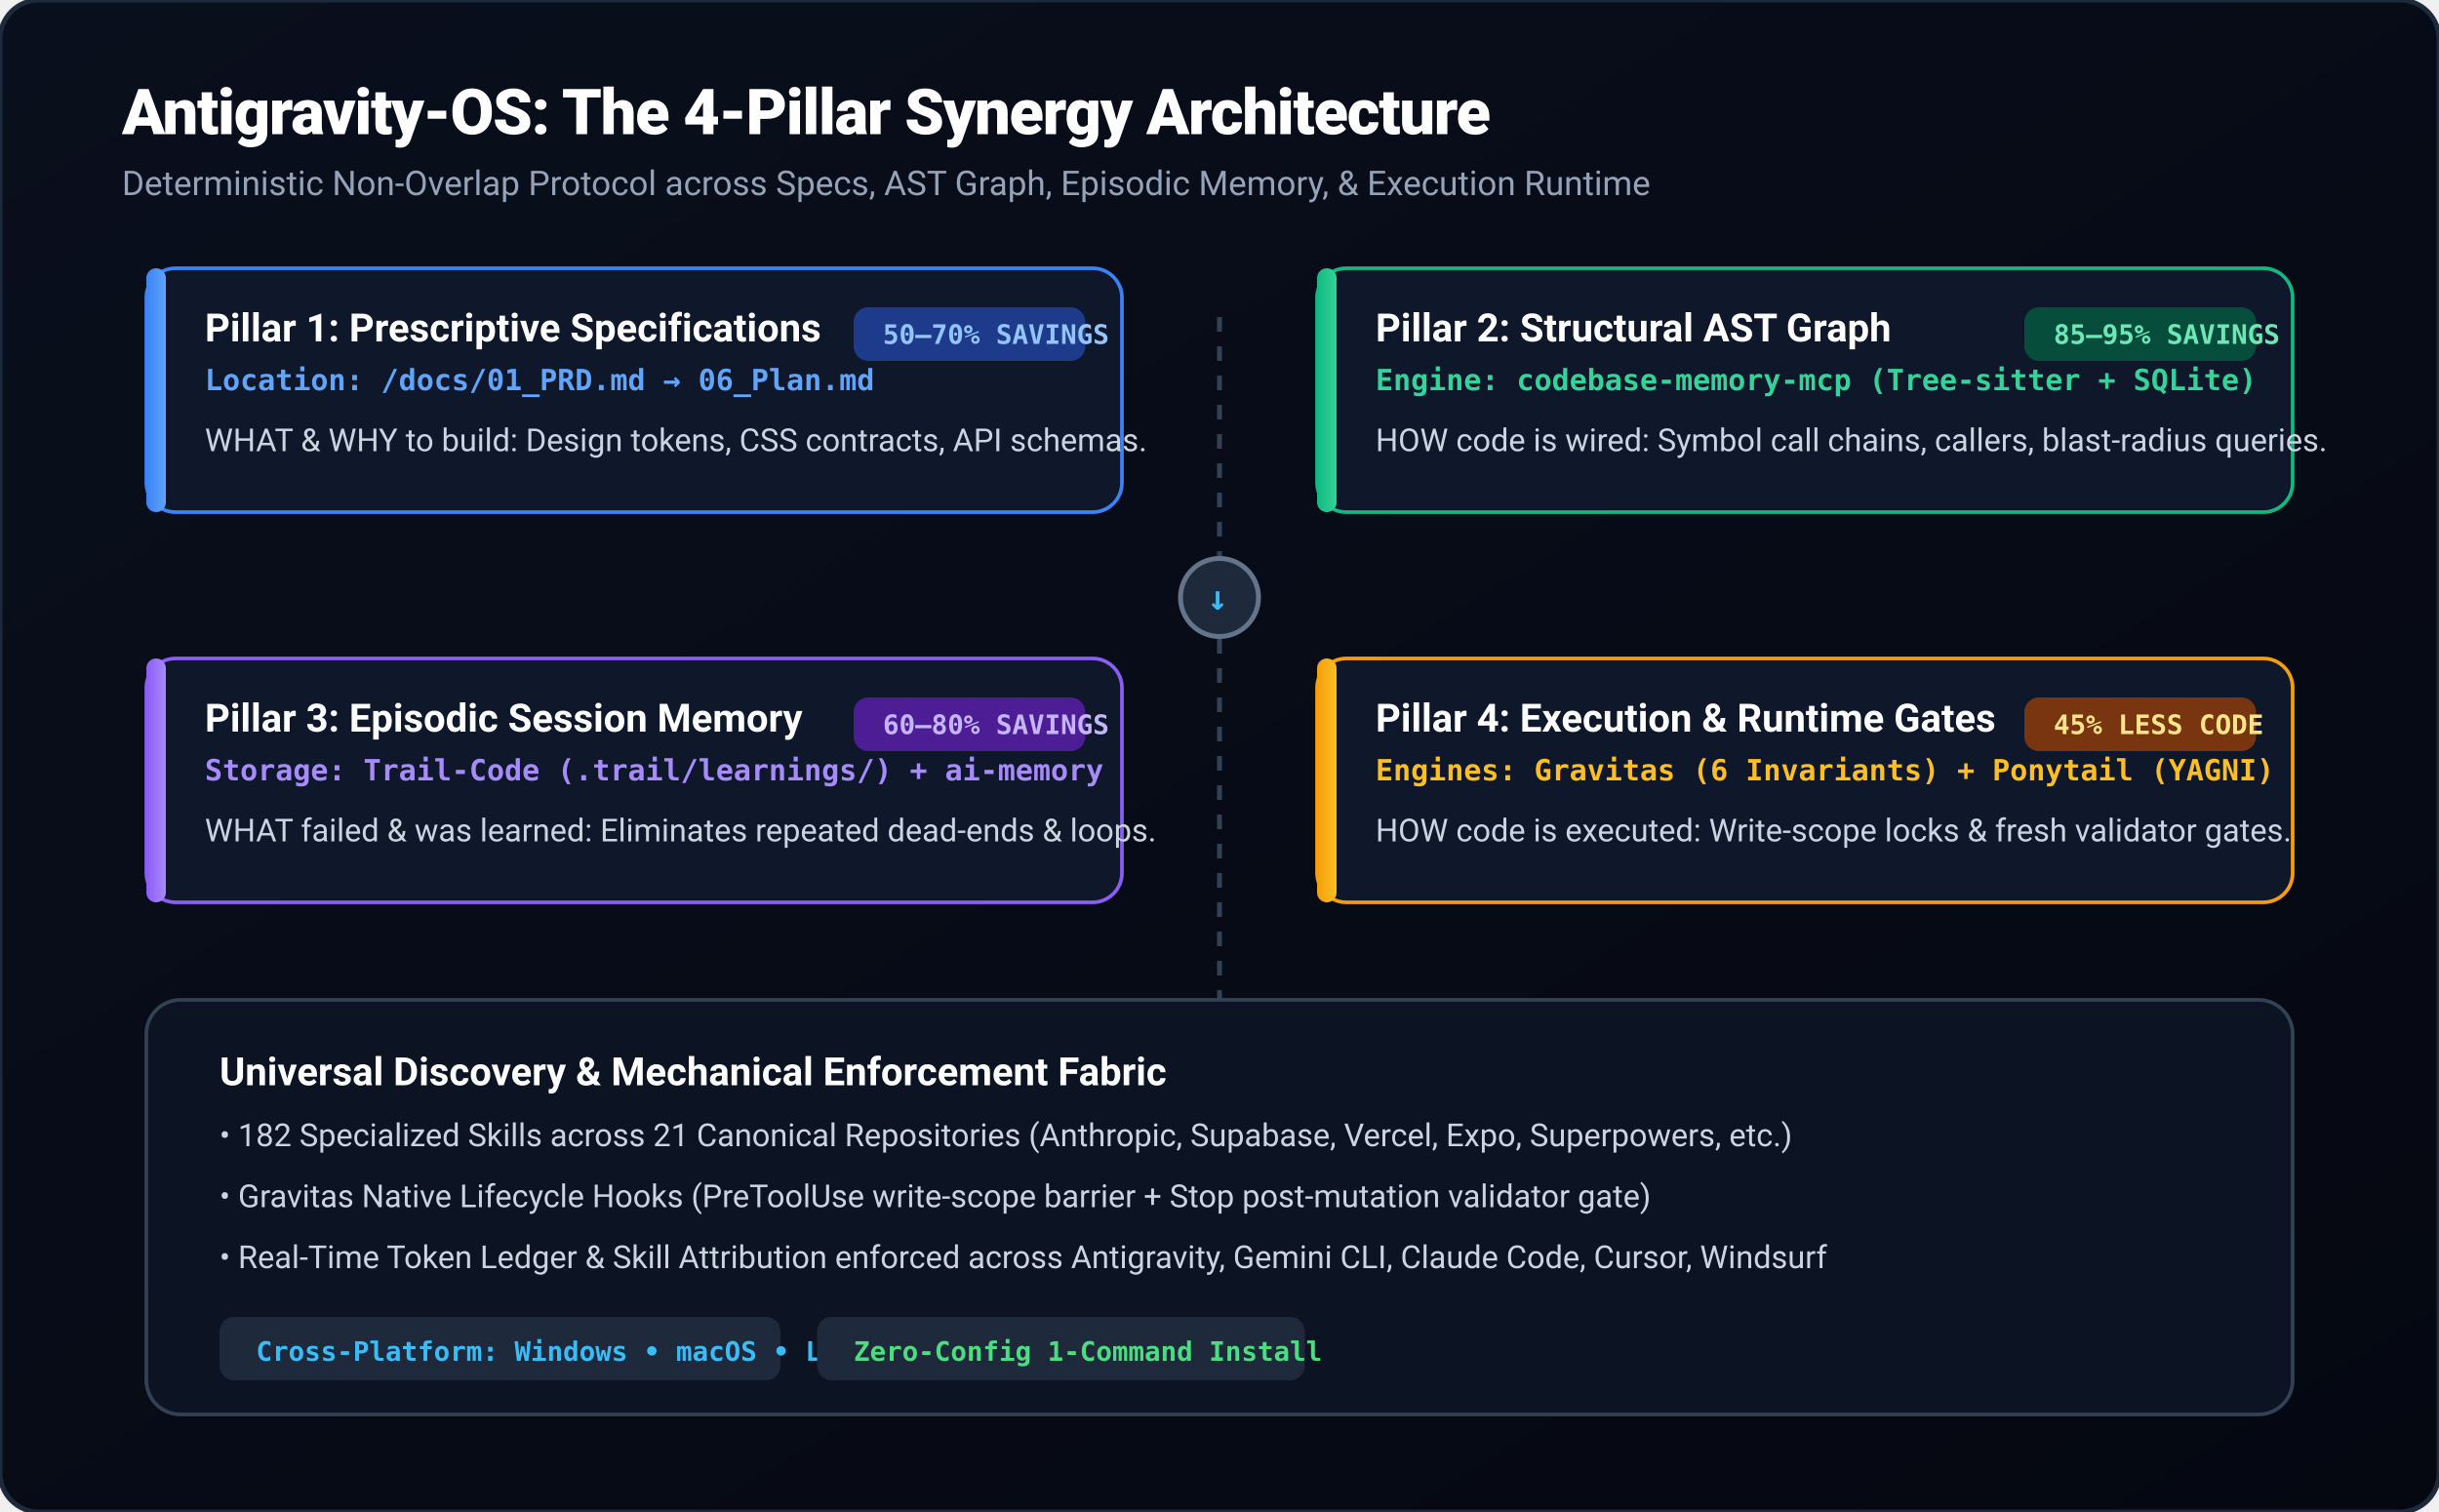
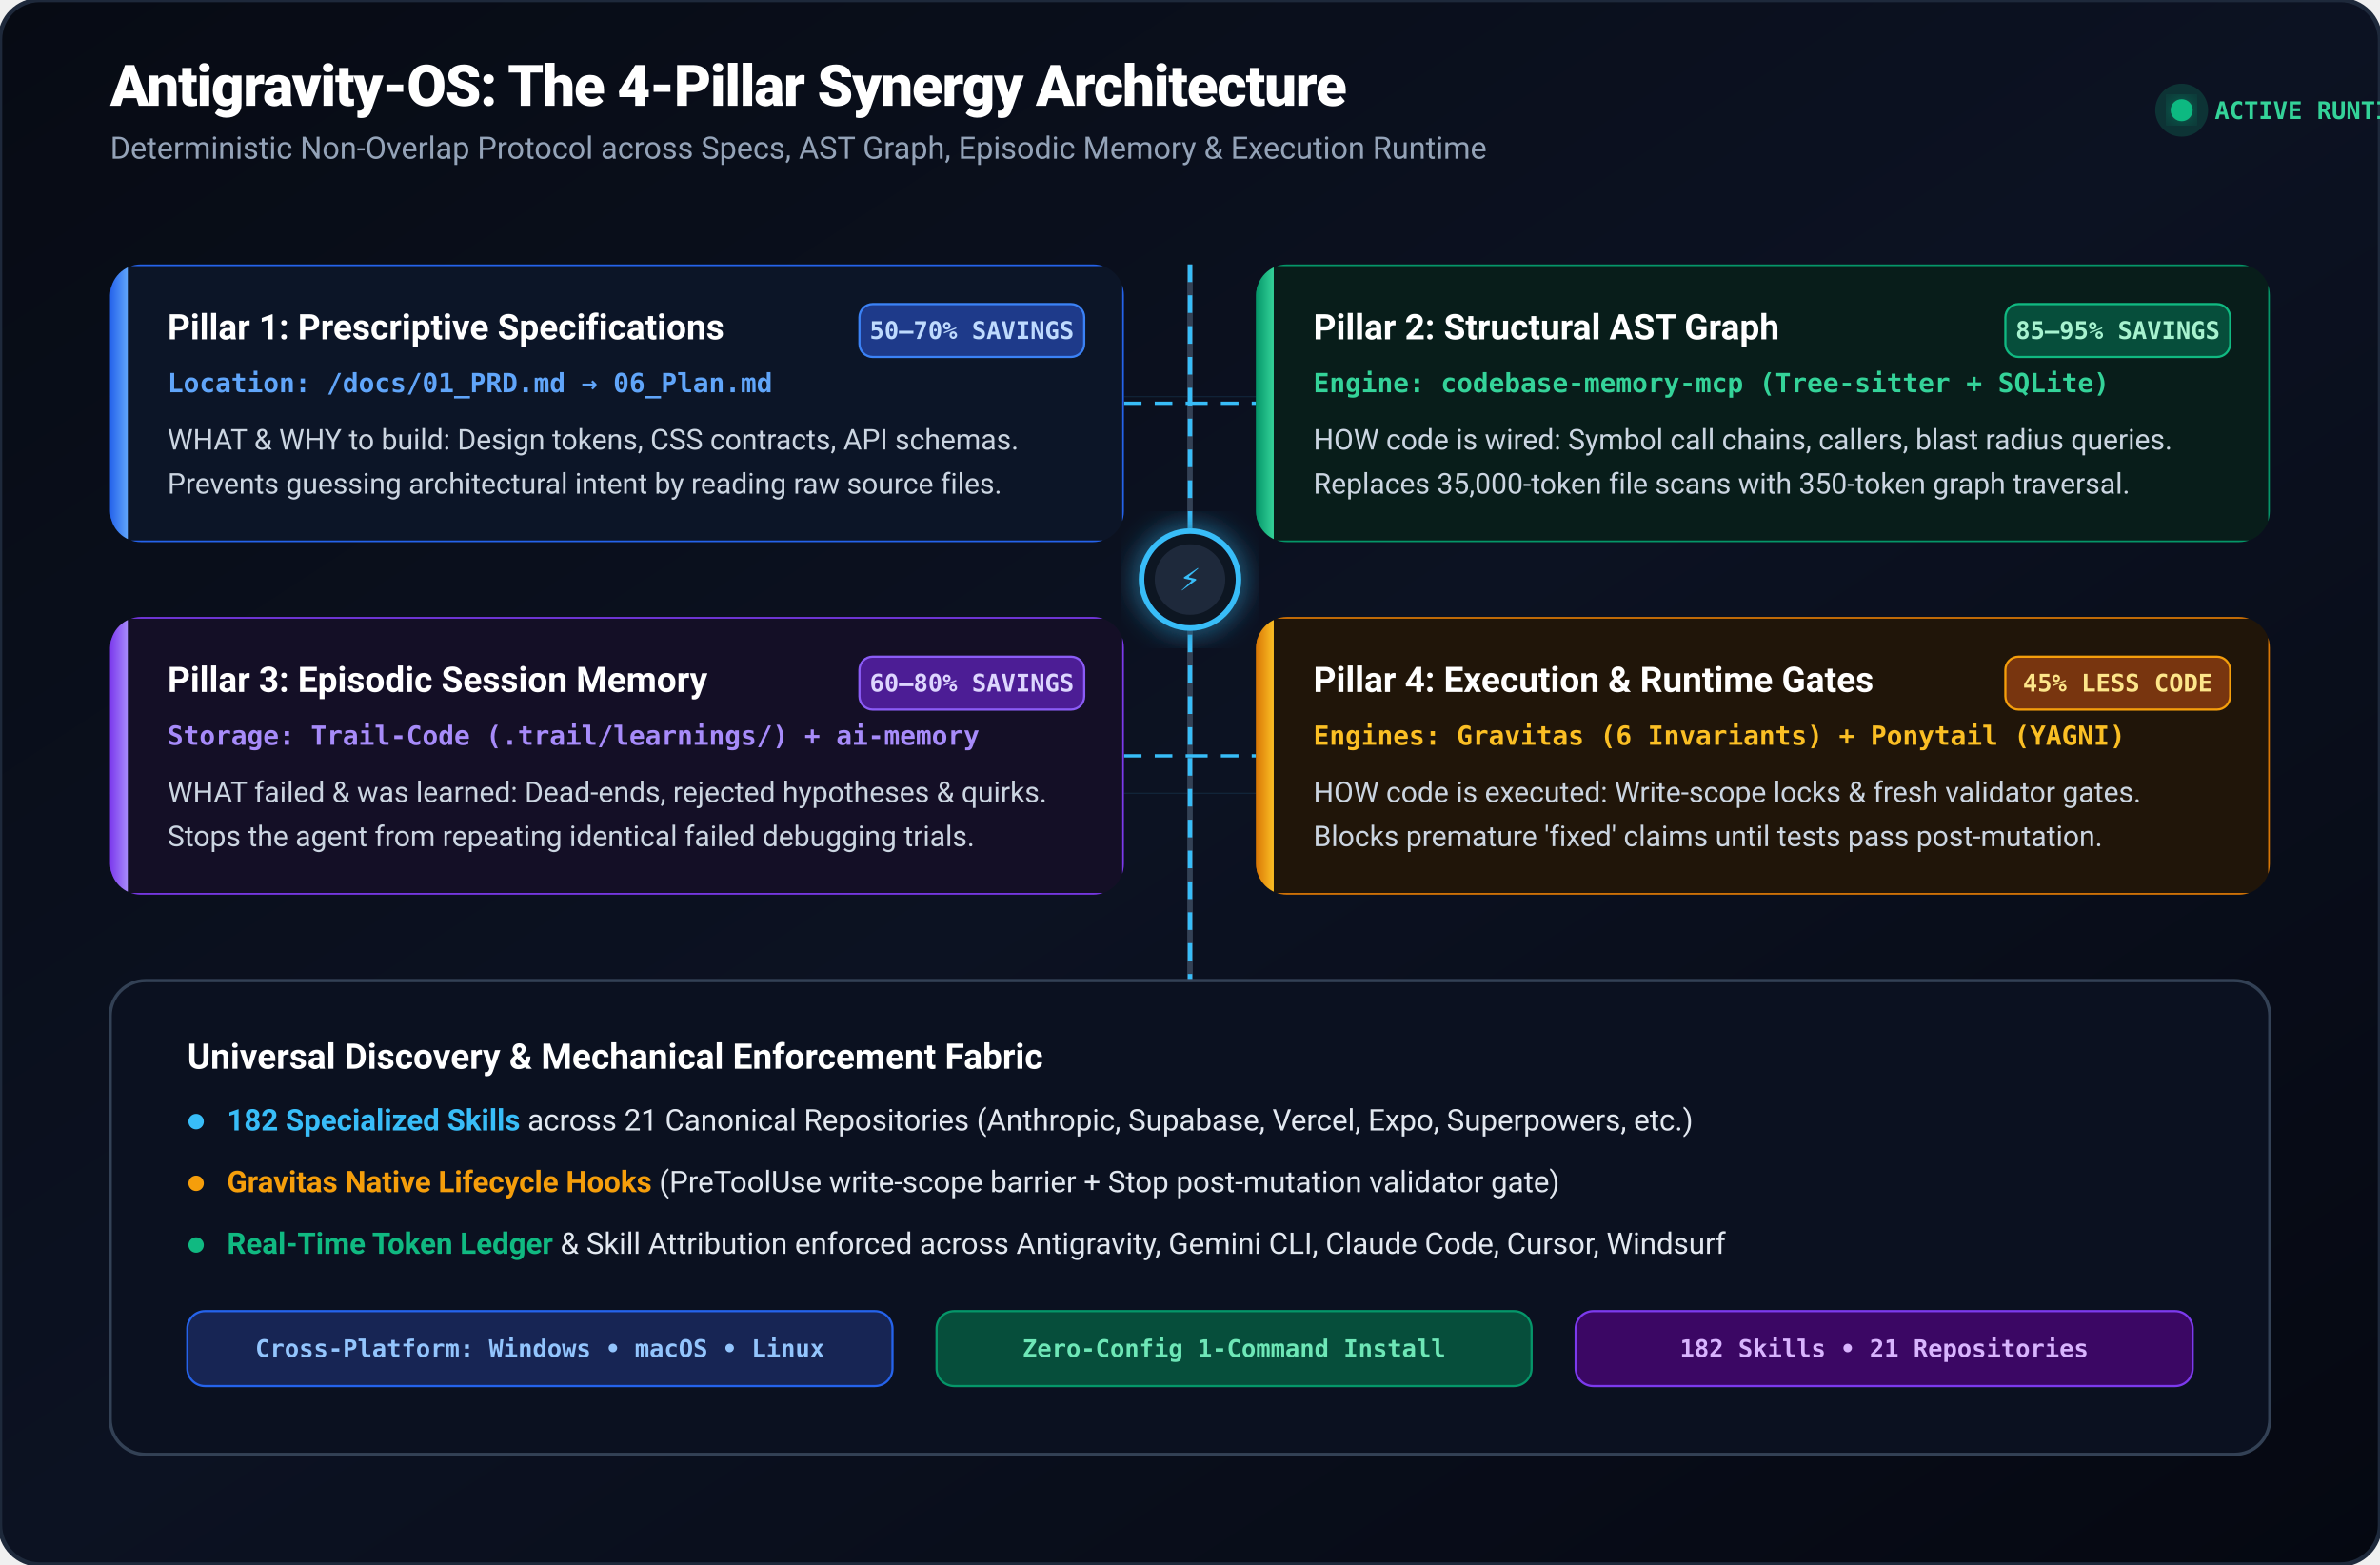
- <svg xmlns="http://www.w3.org/2000/svg" viewBox="0 0 1000 620" width="100%" height="100%">
+ <svg xmlns="http://www.w3.org/2000/svg" viewBox="0 0 1080 710" width="100%" height="100%">
  <defs>
-     <linearGradient id="bg" x1="0%" y1="0%" x2="100%" y2="100%">
-       <stop offset="0%" stop-color="#0a0f1d" />
+     <linearGradient id="bgGrad" x1="0%" y1="0%" x2="100%" y2="100%">
+       <stop offset="0%" stop-color="#070b14" />
+       <stop offset="50%" stop-color="#0c1222" />
      <stop offset="100%" stop-color="#050811" />
    </linearGradient>
    <linearGradient id="p1Grad" x1="0%" y1="0%" x2="100%" y2="0%">
-       <stop offset="0%" stop-color="#3b82f6" />
+       <stop offset="0%" stop-color="#2563eb" />
      <stop offset="100%" stop-color="#60a5fa" />
    </linearGradient>
    <linearGradient id="p2Grad" x1="0%" y1="0%" x2="100%" y2="0%">
-       <stop offset="0%" stop-color="#10b981" />
+       <stop offset="0%" stop-color="#059669" />
      <stop offset="100%" stop-color="#34d399" />
    </linearGradient>
    <linearGradient id="p3Grad" x1="0%" y1="0%" x2="100%" y2="0%">
-       <stop offset="0%" stop-color="#8b5cf6" />
+       <stop offset="0%" stop-color="#7c3aed" />
      <stop offset="100%" stop-color="#a78bfa" />
    </linearGradient>
    <linearGradient id="p4Grad" x1="0%" y1="0%" x2="100%" y2="0%">
-       <stop offset="0%" stop-color="#f59e0b" />
+       <stop offset="0%" stop-color="#d97706" />
      <stop offset="100%" stop-color="#fbbf24" />
    </linearGradient>
-     <filter id="glow" x="-20%" y="-20%" width="140%" height="140%">
+     <filter id="glow-cyan" x="-20%" y="-20%" width="140%" height="140%">
+       <feGaussianBlur stdDeviation="6" result="blur" />
+       <feComposite in="SourceGraphic" in2="blur" operator="over" />
+     </filter>
+     <filter id="glow-card" x="-10%" y="-10%" width="120%" height="120%">
      <feGaussianBlur stdDeviation="8" result="blur" />
      <feComposite in="SourceGraphic" in2="blur" operator="over" />
    </filter>
+     <clipPath id="cardClipP1">
+       <rect width="460" height="126" rx="14" />
+     </clipPath>
+     <clipPath id="cardClipP2">
+       <rect width="460" height="126" rx="14" />
+     </clipPath>
+     <clipPath id="cardClipP3">
+       <rect width="460" height="126" rx="14" />
+     </clipPath>
+     <clipPath id="cardClipP4">
+       <rect width="460" height="126" rx="14" />
+     </clipPath>
  </defs>
  <style>
-     .title { font-family: -apple-system, BlinkMacSystemFont, 'Segoe UI', Roboto, sans-serif; font-size: 26px; font-weight: 800; fill: #ffffff; letter-spacing: -0.5px; }
-     .subtitle { font-family: -apple-system, BlinkMacSystemFont, 'Segoe UI', Roboto, sans-serif; font-size: 14px; fill: #94a3b8; }
+     /* Clean Fonts */
+     .hero-title { font-family: -apple-system, BlinkMacSystemFont, 'Segoe UI', Roboto, Helvetica, Arial, sans-serif; font-size: 26px; font-weight: 800; fill: #ffffff; letter-spacing: -0.5px; }
+     .hero-subtitle { font-family: -apple-system, BlinkMacSystemFont, 'Segoe UI', Roboto, sans-serif; font-size: 14px; fill: #94a3b8; }
    .card-title { font-family: -apple-system, BlinkMacSystemFont, 'Segoe UI', Roboto, sans-serif; font-size: 16px; font-weight: 700; fill: #ffffff; }
    .card-meta { font-family: ui-monospace, SFMono-Regular, Menlo, Monaco, Consolas, monospace; font-size: 12px; font-weight: 600; }
-     .card-desc { font-family: -apple-system, BlinkMacSystemFont, 'Segoe UI', Roboto, sans-serif; font-size: 13px; fill: #cbd5e1; line-height: 1.4; }
-     .badge { font-family: ui-monospace, SFMono-Regular, monospace; font-size: 11px; font-weight: bold; }
+     .card-desc { font-family: -apple-system, BlinkMacSystemFont, 'Segoe UI', Roboto, sans-serif; font-size: 13px; fill: #cbd5e1; }
+     .badge-txt { font-family: ui-monospace, SFMono-Regular, Menlo, monospace; font-size: 11px; font-weight: 800; text-anchor: middle; dominant-baseline: central; }
+     .footer-desc { font-family: -apple-system, BlinkMacSystemFont, 'Segoe UI', Roboto, sans-serif; font-size: 13.5px; fill: #e2e8f0; }
+ 
+     /* Keyframe Animations */
+     @keyframes circuitFlow {
+       0% { stroke-dashoffset: 48; }
+       100% { stroke-dashoffset: 0; }
+     }
+     @keyframes pulseGlow {
+       0%, 100% { opacity: 0.75; transform: scale(1); }
+       50% { opacity: 1; transform: scale(1.05); }
+     }
+     @keyframes beacon {
+       0% { r: 4px; opacity: 1; }
+       100% { r: 14px; opacity: 0; }
+     }
+     @keyframes cardShimmer {
+       0% { opacity: 0.3; }
+       50% { opacity: 0.6; }
+       100% { opacity: 0.3; }
+     }
+ 
+     .animated-circuit {
+       stroke-dasharray: 8 6;
+       animation: circuitFlow 1.6s linear infinite;
+     }
+     .status-pulse {
+       animation: pulseGlow 2.5s ease-in-out infinite;
+       transform-origin: center;
+     }
+     .beacon-wave {
+       animation: beacon 2s cubic-bezier(0, 0.2, 0.8, 1) infinite;
+       transform-origin: center;
+     }
  </style>
-   <rect width="1000" height="620" rx="16" fill="url(#bg)" stroke="#1e293b" stroke-width="2" />
-   <text x="50" y="55" class="title">Antigravity-OS: The 4-Pillar Synergy Architecture</text>
-   <text x="50" y="80" class="subtitle">Deterministic Non-Overlap Protocol across Specs, AST Graph, Episodic Memory, &amp; Execution Runtime</text>
-   <path d="M 500 130 L 500 560" stroke="#334155" stroke-width="2" stroke-dasharray="6,6" />
-   <g transform="translate(60, 110)">
-     <rect width="400" height="100" rx="12" fill="#0f172a" stroke="#3b82f6" stroke-width="1.5" />
-     <rect x="0" y="0" width="8" height="100" rx="4" fill="url(#p1Grad)" />
-     <text x="24" y="30" class="card-title">Pillar 1: Prescriptive Specifications</text>
-     <text x="24" y="50" class="card-meta" fill="#60a5fa">Location: /docs/01_PRD.md → 06_Plan.md</text>
-     <text x="24" y="75" class="card-desc">WHAT &amp; WHY to build: Design tokens, CSS contracts, API schemas.</text>
-     <rect x="290" y="16" width="95" height="22" rx="6" fill="#1e3a8a" />
-     <text x="302" y="31" class="badge" fill="#93c5fd">50–70% SAVINGS</text>
-   </g>
-   <g transform="translate(540, 110)">
-     <rect width="400" height="100" rx="12" fill="#0f172a" stroke="#10b981" stroke-width="1.5" />
-     <rect x="0" y="0" width="8" height="100" rx="4" fill="url(#p2Grad)" />
-     <text x="24" y="30" class="card-title">Pillar 2: Structural AST Graph</text>
-     <text x="24" y="50" class="card-meta" fill="#34d399">Engine: codebase-memory-mcp (Tree-sitter + SQLite)</text>
-     <text x="24" y="75" class="card-desc">HOW code is wired: Symbol call chains, callers, blast-radius queries.</text>
-     <rect x="290" y="16" width="95" height="22" rx="6" fill="#064e3b" />
-     <text x="302" y="31" class="badge" fill="#6ee7b7">85–95% SAVINGS</text>
-   </g>
-   <circle cx="500" cy="245" r="16" fill="#1e293b" stroke="#64748b" stroke-width="2" />
-   <text x="495" y="250" font-family="monospace" font-size="14" fill="#38bdf8" font-weight="bold">↓</text>
-   <g transform="translate(60, 270)">
-     <rect width="400" height="100" rx="12" fill="#0f172a" stroke="#8b5cf6" stroke-width="1.5" />
-     <rect x="0" y="0" width="8" height="100" rx="4" fill="url(#p3Grad)" />
-     <text x="24" y="30" class="card-title">Pillar 3: Episodic Session Memory</text>
-     <text x="24" y="50" class="card-meta" fill="#a78bfa">Storage: Trail-Code (.trail/learnings/) + ai-memory</text>
-     <text x="24" y="75" class="card-desc">WHAT failed &amp; was learned: Eliminates repeated dead-ends &amp; loops.</text>
-     <rect x="290" y="16" width="95" height="22" rx="6" fill="#4c1d95" />
-     <text x="302" y="31" class="badge" fill="#c4b5fd">60–80% SAVINGS</text>
-   </g>
-   <g transform="translate(540, 270)">
-     <rect width="400" height="100" rx="12" fill="#0f172a" stroke="#f59e0b" stroke-width="1.5" />
-     <rect x="0" y="0" width="8" height="100" rx="4" fill="url(#p4Grad)" />
-     <text x="24" y="30" class="card-title">Pillar 4: Execution &amp; Runtime Gates</text>
-     <text x="24" y="50" class="card-meta" fill="#fbbf24">Engines: Gravitas (6 Invariants) + Ponytail (YAGNI)</text>
-     <text x="24" y="75" class="card-desc">HOW code is executed: Write-scope locks &amp; fresh validator gates.</text>
-     <rect x="290" y="16" width="95" height="22" rx="6" fill="#78350f" />
-     <text x="302" y="31" class="badge" fill="#fde68a">45% LESS CODE</text>
-   </g>
-   <g transform="translate(60, 410)">
-     <rect width="880" height="170" rx="14" fill="#0c1322" stroke="#334155" stroke-width="1.5" />
-     <text x="30" y="35" class="card-title" fill="#ffffff">Universal Discovery &amp; Mechanical Enforcement Fabric</text>
-     <text x="30" y="60" class="card-desc">
-       • 182 Specialized Skills across 21 Canonical Repositories (Anthropic, Supabase, Vercel, Expo, Superpowers, etc.)
-     </text>
-     <text x="30" y="85" class="card-desc">
-       • Gravitas Native Lifecycle Hooks (PreToolUse write-scope barrier + Stop post-mutation validator gate)
-     </text>
-     <text x="30" y="110" class="card-desc">
-       • Real-Time Token Ledger &amp; Skill Attribution enforced across Antigravity, Gemini CLI, Claude Code, Cursor, Windsurf
-     </text>
-     <rect x="30" y="130" width="230" height="26" rx="6" fill="#1e293b" />
-     <text x="45" y="148" class="badge" fill="#38bdf8">Cross-Platform: Windows • macOS • Linux</text>
-     <rect x="275" y="130" width="200" height="26" rx="6" fill="#1e293b" />
-     <text x="290" y="148" class="badge" fill="#4ade80">Zero-Config 1-Command Install</text>
+   <rect width="1080" height="710" rx="18" fill="url(#bgGrad)" stroke="#1e293b" stroke-width="2" />
+   <g opacity="0.12" stroke="#38bdf8" stroke-width="0.5">
+     <line x1="50" y1="180" x2="1030" y2="180" />
+     <line x1="50" y1="360" x2="1030" y2="360" />
+     <line x1="50" y1="460" x2="1030" y2="460" />
+   </g>
+   <g transform="translate(50, 48)">
+     <text x="0" y="0" class="hero-title">Antigravity-OS: The 4-Pillar Synergy Architecture</text>
+     <text x="0" y="24" class="hero-subtitle">Deterministic Non-Overlap Protocol across Specs, AST Graph, Episodic Memory &amp; Execution Runtime</text>
+     <g transform="translate(930, -8)">
+       <circle cx="10" cy="10" r="12" fill="#10b981" opacity="0.2" class="beacon-wave" />
+       <circle cx="10" cy="10" r="5" fill="#10b981" filter="url(#glow-cyan)" />
+       <text x="25" y="14" font-family="ui-monospace, monospace" font-size="11" font-weight="700" fill="#34d399">ACTIVE RUNTIME</text>
+     </g>
+   </g>
+   <path d="M 540 120 L 540 455" stroke="#334155" stroke-width="2.5" />
+   <path d="M 540 120 L 540 455" stroke="#38bdf8" stroke-width="2" class="animated-circuit" />
+   <path d="M 510 183 L 540 183" stroke="#38bdf8" stroke-width="1.5" class="animated-circuit" />
+   <path d="M 540 183 L 570 183" stroke="#38bdf8" stroke-width="1.5" class="animated-circuit" />
+   <path d="M 510 343 L 540 343" stroke="#38bdf8" stroke-width="1.5" class="animated-circuit" />
+   <path d="M 540 343 L 570 343" stroke="#38bdf8" stroke-width="1.5" class="animated-circuit" />
+   <g transform="translate(540, 263)">
+     <circle cx="0" cy="0" r="22" fill="#0c1322" stroke="#38bdf8" stroke-width="2.5" filter="url(#glow-cyan)" />
+     <circle cx="0" cy="0" r="16" fill="#1e293b" />
+     <text x="0" y="5" font-family="monospace" font-size="14" fill="#38bdf8" font-weight="900" text-anchor="middle">⚡</text>
+   </g>
+   <g transform="translate(50, 120)">
+     <g clip-path="url(#cardClipP1)">
+       <rect width="460" height="126" fill="#0c1527" stroke="#2563eb" stroke-width="1.5" />
+       <rect x="0" y="0" width="8" height="126" fill="url(#p1Grad)" />
+     </g>
+     <text x="26" y="34" class="card-title">Pillar 1: Prescriptive Specifications</text>
+     <text x="26" y="58" class="card-meta" fill="#60a5fa">Location: /docs/01_PRD.md → 06_Plan.md</text>
+     <text x="26" y="84" class="card-desc">WHAT &amp; WHY to build: Design tokens, CSS contracts, API schemas.</text>
+     <text x="26" y="104" class="card-desc" fill="#94a3b8">Prevents guessing architectural intent by reading raw source files.</text>
+     <g transform="translate(340, 18)" class="status-pulse">
+       <rect width="102" height="24" rx="6" fill="#1e3a8a" stroke="#3b82f6" stroke-width="1" />
+       <text x="51" y="12" class="badge-txt" fill="#bfdbfe">50–70% SAVINGS</text>
+     </g>
+   </g>
+   <g transform="translate(570, 120)">
+     <g clip-path="url(#cardClipP2)">
+       <rect width="460" height="126" fill="#081d1a" stroke="#059669" stroke-width="1.5" />
+       <rect x="0" y="0" width="8" height="126" fill="url(#p2Grad)" />
+     </g>
+     <text x="26" y="34" class="card-title">Pillar 2: Structural AST Graph</text>
+     <text x="26" y="58" class="card-meta" fill="#34d399">Engine: codebase-memory-mcp (Tree-sitter + SQLite)</text>
+     <text x="26" y="84" class="card-desc">HOW code is wired: Symbol call chains, callers, blast radius queries.</text>
+     <text x="26" y="104" class="card-desc" fill="#94a3b8">Replaces 35,000-token file scans with 350-token graph traversal.</text>
+     <g transform="translate(340, 18)" class="status-pulse">
+       <rect width="102" height="24" rx="6" fill="#064e3b" stroke="#10b981" stroke-width="1" />
+       <text x="51" y="12" class="badge-txt" fill="#a7f3d0">85–95% SAVINGS</text>
+     </g>
+   </g>
+   <g transform="translate(50, 280)">
+     <g clip-path="url(#cardClipP3)">
+       <rect width="460" height="126" fill="#140f26" stroke="#7c3aed" stroke-width="1.5" />
+       <rect x="0" y="0" width="8" height="126" fill="url(#p3Grad)" />
+     </g>
+     <text x="26" y="34" class="card-title">Pillar 3: Episodic Session Memory</text>
+     <text x="26" y="58" class="card-meta" fill="#a78bfa">Storage: Trail-Code (.trail/learnings/) + ai-memory</text>
+     <text x="26" y="84" class="card-desc">WHAT failed &amp; was learned: Dead-ends, rejected hypotheses &amp; quirks.</text>
+     <text x="26" y="104" class="card-desc" fill="#94a3b8">Stops the agent from repeating identical failed debugging trials.</text>
+     <g transform="translate(340, 18)" class="status-pulse">
+       <rect width="102" height="24" rx="6" fill="#4c1d95" stroke="#8b5cf6" stroke-width="1" />
+       <text x="51" y="12" class="badge-txt" fill="#ddd6fe">60–80% SAVINGS</text>
+     </g>
+   </g>
+   <g transform="translate(570, 280)">
+     <g clip-path="url(#cardClipP4)">
+       <rect width="460" height="126" fill="#201509" stroke="#d97706" stroke-width="1.5" />
+       <rect x="0" y="0" width="8" height="126" fill="url(#p4Grad)" />
+     </g>
+     <text x="26" y="34" class="card-title">Pillar 4: Execution &amp; Runtime Gates</text>
+     <text x="26" y="58" class="card-meta" fill="#fbbf24">Engines: Gravitas (6 Invariants) + Ponytail (YAGNI)</text>
+     <text x="26" y="84" class="card-desc">HOW code is executed: Write-scope locks &amp; fresh validator gates.</text>
+     <text x="26" y="104" class="card-desc" fill="#94a3b8">Blocks premature 'fixed' claims until tests pass post-mutation.</text>
+     <g transform="translate(340, 18)" class="status-pulse">
+       <rect width="102" height="24" rx="6" fill="#78350f" stroke="#f59e0b" stroke-width="1" />
+       <text x="51" y="12" class="badge-txt" fill="#fde68a">45% LESS CODE</text>
+     </g>
+   </g>
+   <g transform="translate(50, 445)">
+     <rect width="980" height="215" rx="16" fill="#0b1120" stroke="#334155" stroke-width="1.5" />
+     <text x="35" y="40" class="card-title" font-size="18">Universal Discovery &amp; Mechanical Enforcement Fabric</text>
+     <g transform="translate(35, 68)">
+       <circle cx="4" cy="-4" r="3.5" fill="#38bdf8" />
+       <text x="18" y="0" class="footer-desc">
+         <tspan font-weight="700" fill="#38bdf8">182 Specialized Skills</tspan> across 21 Canonical Repositories (Anthropic, Supabase, Vercel, Expo, Superpowers, etc.)
+       </text>
+     </g>
+     <g transform="translate(35, 96)">
+       <circle cx="4" cy="-4" r="3.5" fill="#f59e0b" />
+       <text x="18" y="0" class="footer-desc">
+         <tspan font-weight="700" fill="#f59e0b">Gravitas Native Lifecycle Hooks</tspan> (PreToolUse write-scope barrier + Stop post-mutation validator gate)
+       </text>
+     </g>
+     <g transform="translate(35, 124)">
+       <circle cx="4" cy="-4" r="3.5" fill="#10b981" />
+       <text x="18" y="0" class="footer-desc">
+         <tspan font-weight="700" fill="#10b981">Real-Time Token Ledger</tspan> &amp; Skill Attribution enforced across Antigravity, Gemini CLI, Claude Code, Cursor, Windsurf
+       </text>
+     </g>
+     <g transform="translate(35, 150)">
+       <rect width="320" height="34" rx="8" fill="#172554" stroke="#2563eb" stroke-width="1" />
+       <text x="160" y="17" class="badge-txt" fill="#93c5fd" font-size="12">Cross-Platform: Windows • macOS • Linux</text>
+     </g>
+     <g transform="translate(375, 150)">
+       <rect width="270" height="34" rx="8" fill="#064e3b" stroke="#059669" stroke-width="1" />
+       <text x="135" y="17" class="badge-txt" fill="#6ee7b7" font-size="12">Zero-Config 1-Command Install</text>
+     </g>
+     <g transform="translate(665, 150)">
+       <rect width="280" height="34" rx="8" fill="#3b0764" stroke="#7c3aed" stroke-width="1" />
+       <text x="140" y="17" class="badge-txt" fill="#d8b4fe" font-size="12">182 Skills • 21 Repositories</text>
+     </g>
  </g>
</svg>
